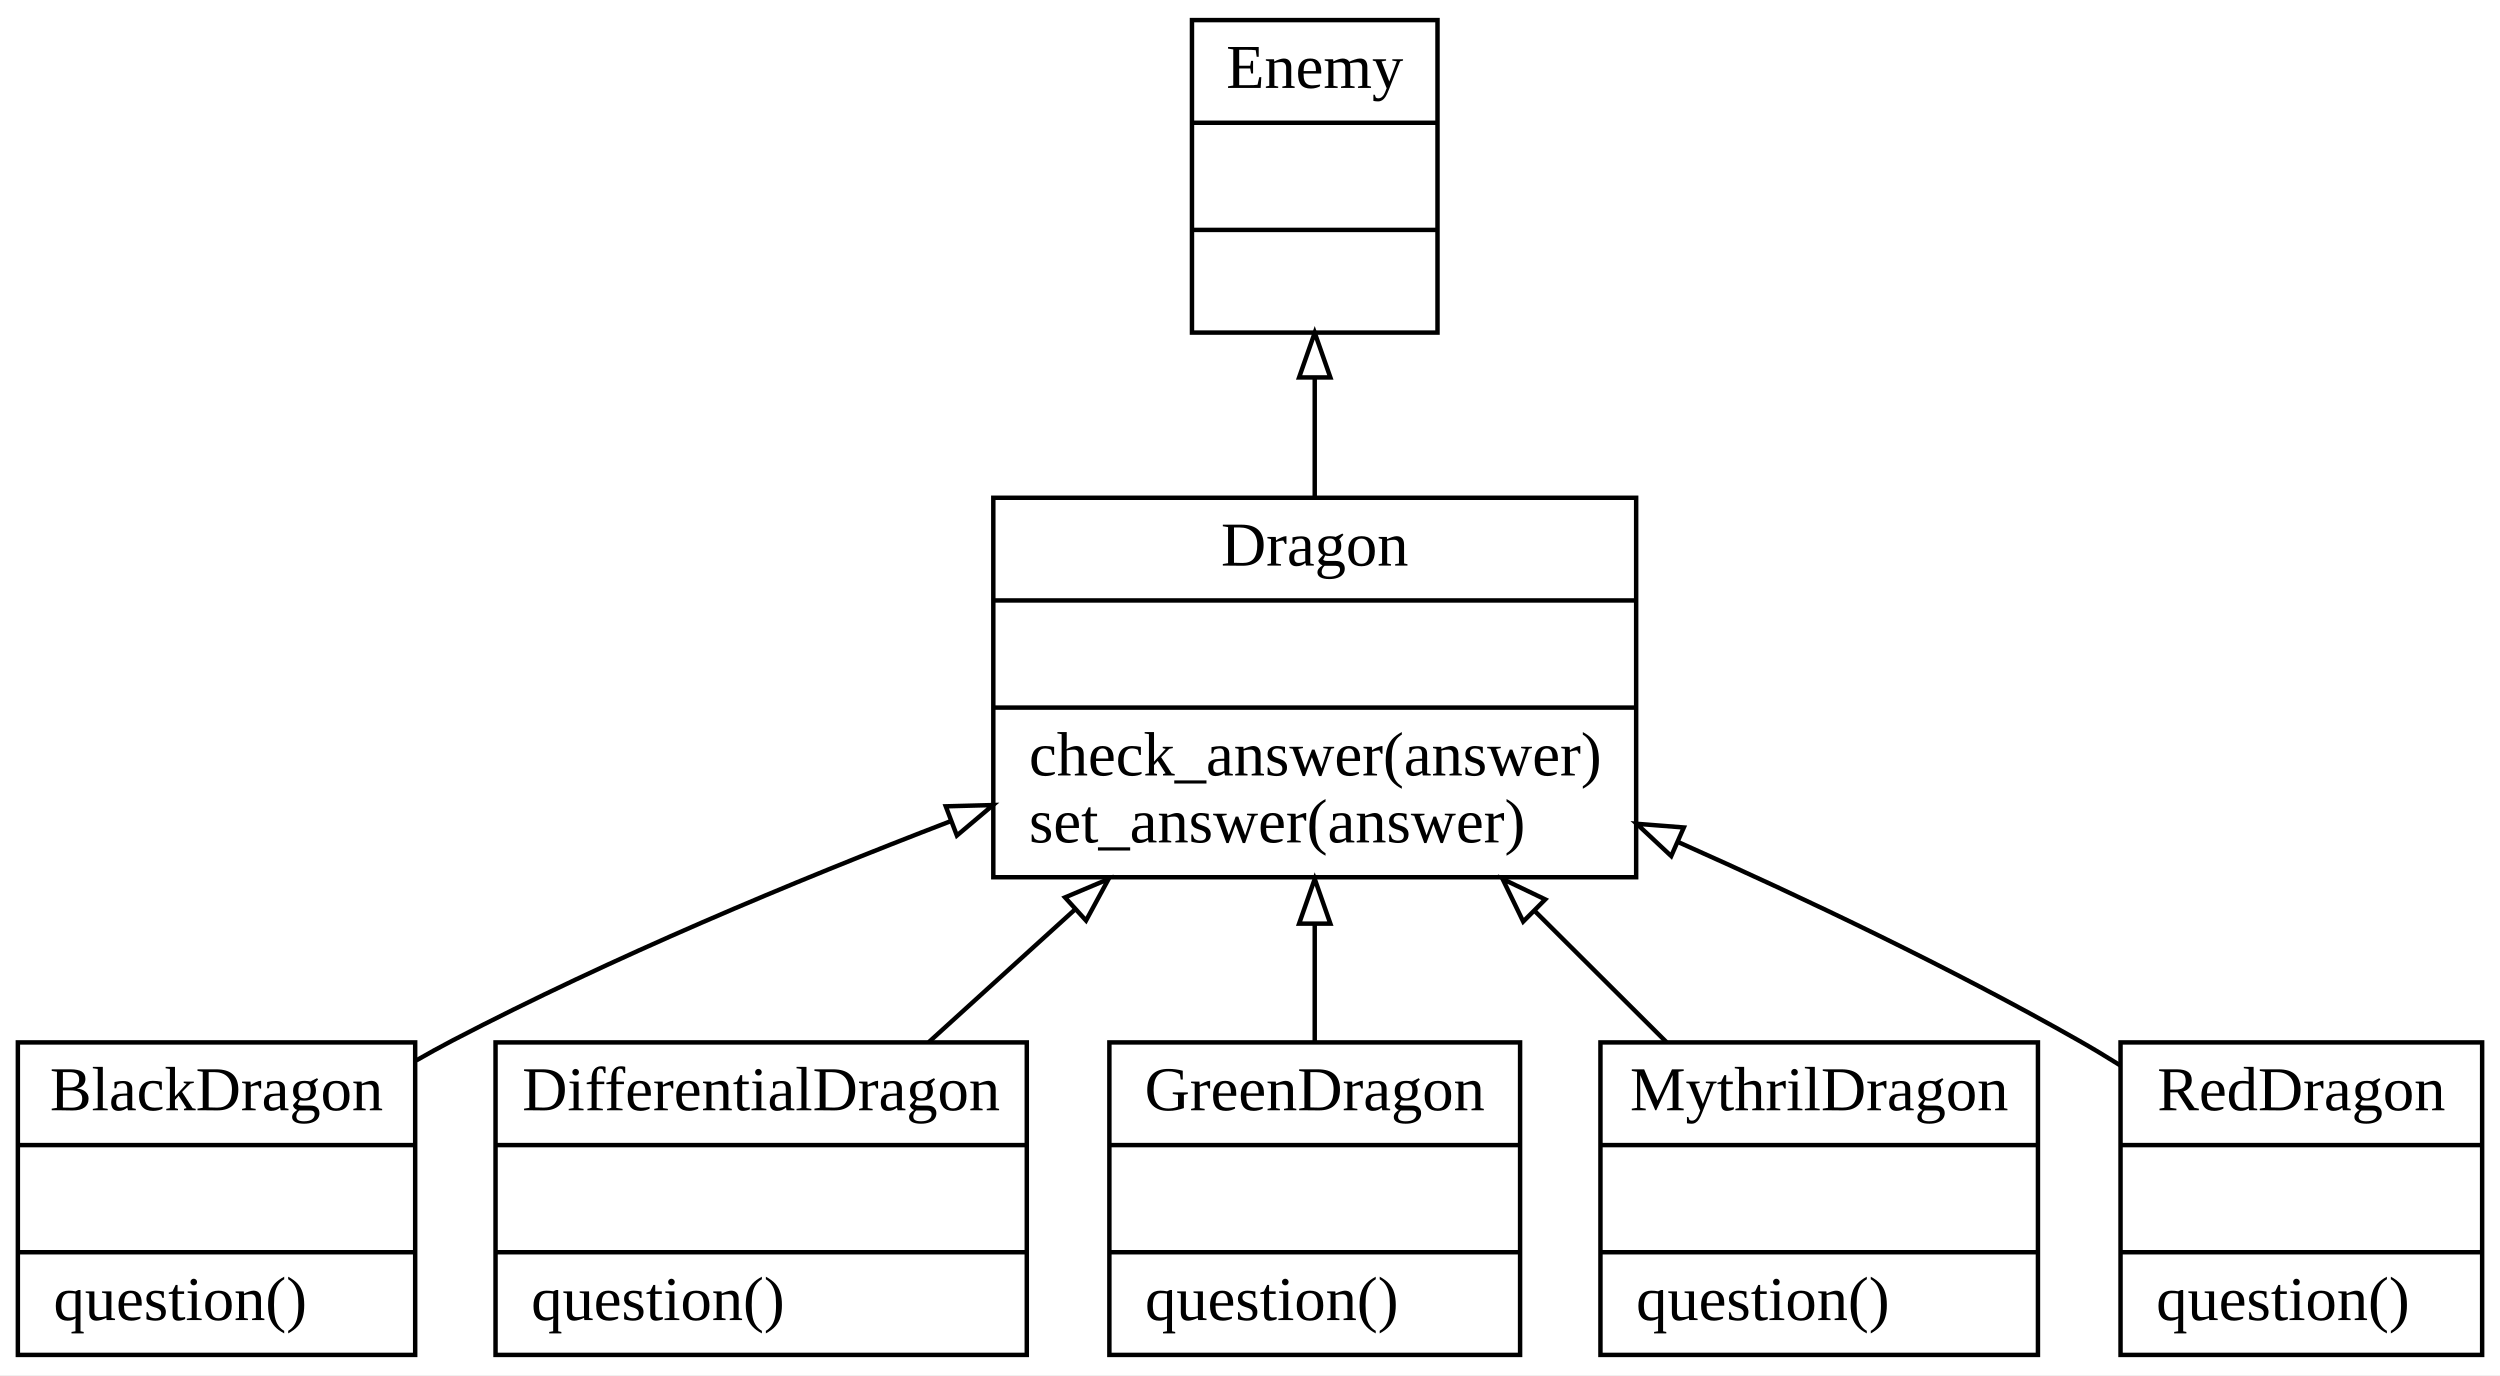
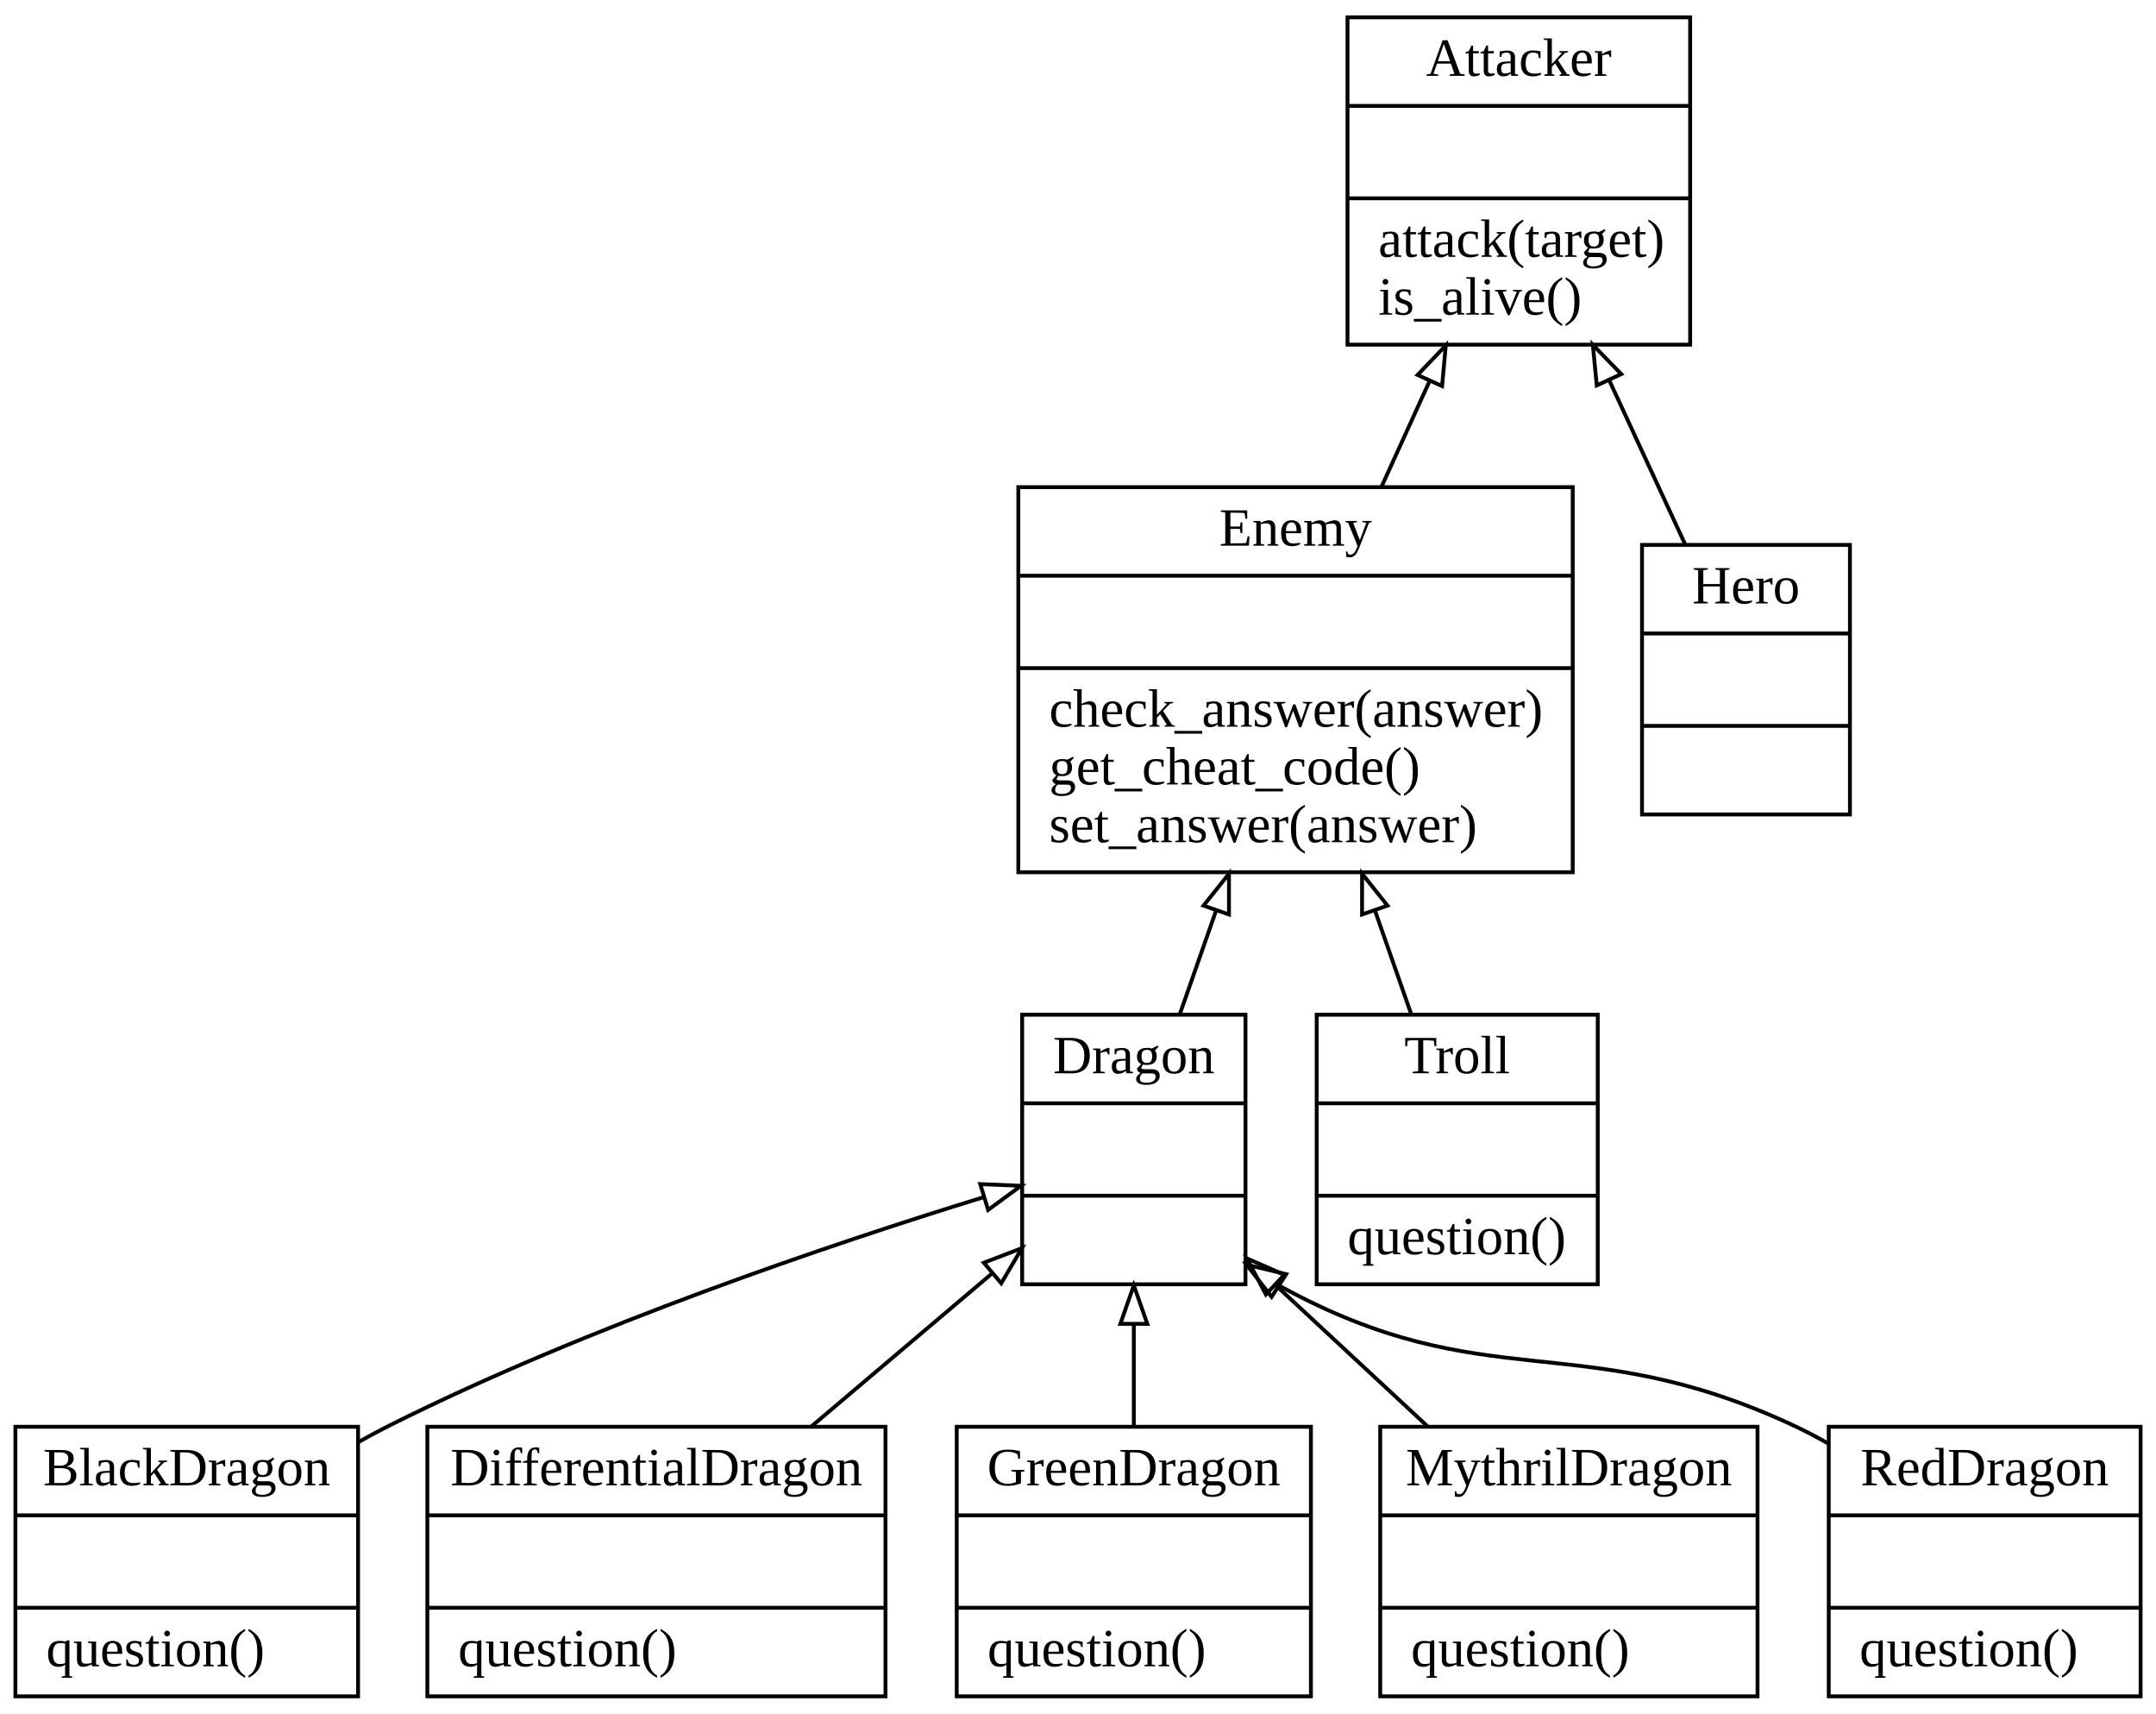
- <svg xmlns="http://www.w3.org/2000/svg" width="560pt" height="308pt" viewBox="0.00 0.00 560.00 308.00">
-   <g id="graph0" class="graph" transform="scale(1 1) rotate(0) translate(4 304)">
-     <polygon fill="white" stroke="none" points="-4,4 -4,-304 556,-304 556,4 -4,4" />
+ <svg xmlns="http://www.w3.org/2000/svg" width="560pt" height="445pt" viewBox="0.00 0.00 560.00 445.00">
+   <g id="graph0" class="graph" transform="scale(1 1) rotate(0) translate(4 441)">
+     <polygon fill="white" stroke="none" points="-4,4 -4,-441 556,-441 556,4 -4,4" />
    <g id="node1" class="node">
+       <polygon fill="none" stroke="black" points="346,-351.5 346,-436.5 435,-436.5 435,-351.5 346,-351.5" />
+       <text text-anchor="middle" x="390.5" y="-421.3" font-family="Times New Roman,serif" font-size="14.00">Attacker</text>
+       <polyline fill="none" stroke="black" points="346,-413.5 435,-413.5 " />
+       <polyline fill="none" stroke="black" points="346,-389.5 435,-389.5 " />
+       <text text-anchor="start" x="354" y="-374.3" font-family="Times New Roman,serif" font-size="14.00">attack(target)</text>
+       <text text-anchor="start" x="354" y="-359.3" font-family="Times New Roman,serif" font-size="14.00">is_alive()</text>
+     </g>
+     <g id="node2" class="node">
      <polygon fill="none" stroke="black" points="0,-0.5 0,-70.5 89,-70.5 89,-0.5 0,-0.5" />
      <text text-anchor="middle" x="44.5" y="-55.3" font-family="Times New Roman,serif" font-size="14.00">BlackDragon</text>
      <polyline fill="none" stroke="black" points="0,-47.5 89,-47.5 " />
      <polyline fill="none" stroke="black" points="0,-23.5 89,-23.5 " />
      <text text-anchor="start" x="8" y="-8.3" font-family="Times New Roman,serif" font-size="14.00">question()</text>
    </g>
-     <g id="node3" class="node">
-       <polygon fill="none" stroke="black" points="218.5,-107.5 218.5,-192.5 362.5,-192.5 362.5,-107.5 218.5,-107.5" />
-       <text text-anchor="middle" x="290.5" y="-177.3" font-family="Times New Roman,serif" font-size="14.00">Dragon</text>
-       <polyline fill="none" stroke="black" points="218.5,-169.5 362.5,-169.5 " />
-       <polyline fill="none" stroke="black" points="218.5,-145.5 362.5,-145.5 " />
-       <text text-anchor="start" x="226.5" y="-130.3" font-family="Times New Roman,serif" font-size="14.00">check_answer(answer)</text>
-       <text text-anchor="start" x="226.5" y="-115.3" font-family="Times New Roman,serif" font-size="14.00">set_answer(answer)</text>
+     <g id="node4" class="node">
+       <polygon fill="none" stroke="black" points="261.5,-107.5 261.5,-177.5 319.5,-177.5 319.5,-107.5 261.5,-107.5" />
+       <text text-anchor="middle" x="290.5" y="-162.3" font-family="Times New Roman,serif" font-size="14.00">Dragon</text>
+       <polyline fill="none" stroke="black" points="261.5,-154.5 319.5,-154.5 " />
+       <polyline fill="none" stroke="black" points="261.5,-130.5 319.5,-130.5 " />
+       <text text-anchor="middle" x="290.5" y="-115.3" font-family="Times New Roman,serif" font-size="14.00"> </text>
    </g>
    <g id="edge1" class="edge">
-       <path fill="none" stroke="black" d="M89.25,-66.47C92.01,-68.056 94.774,-69.579 97.5,-71 132.944,-89.478 173.786,-106.548 208.747,-119.979" />
-       <polygon fill="none" stroke="black" points="207.851,-123.383 218.442,-123.669 210.341,-116.841 207.851,-123.383" />
+       <path fill="none" stroke="black" d="M89.194,-66.581C91.968,-68.138 94.75,-69.625 97.5,-71 148.827,-96.663 211.858,-117.912 251.616,-130.16" />
+       <polygon fill="none" stroke="black" points="250.615,-133.514 261.201,-133.078 252.653,-126.818 250.615,-133.514" />
    </g>
-     <g id="node2" class="node">
+     <g id="node3" class="node">
      <polygon fill="none" stroke="black" points="107,-0.5 107,-70.5 226,-70.5 226,-0.5 107,-0.5" />
      <text text-anchor="middle" x="166.5" y="-55.3" font-family="Times New Roman,serif" font-size="14.00">DifferentialDragon</text>
      <polyline fill="none" stroke="black" points="107,-47.5 226,-47.5 " />
      <polyline fill="none" stroke="black" points="107,-23.5 226,-23.5 " />
      <text text-anchor="start" x="115" y="-8.3" font-family="Times New Roman,serif" font-size="14.00">question()</text>
    </g>
    <g id="edge2" class="edge">
-       <path fill="none" stroke="black" d="M204.041,-70.559C214.35,-79.912 225.733,-90.24 236.762,-100.246" />
-       <polygon fill="none" stroke="black" points="234.565,-102.978 244.323,-107.105 239.268,-97.794 234.565,-102.978" />
+       <path fill="none" stroke="black" d="M206.759,-70.591C221.795,-83.323 238.785,-97.709 253.512,-110.18" />
+       <polygon fill="none" stroke="black" points="251.542,-113.097 261.435,-116.888 256.065,-107.755 251.542,-113.097" />
    </g>
-     <g id="node4" class="node">
-       <polygon fill="none" stroke="black" points="263,-229.5 263,-299.5 318,-299.5 318,-229.5 263,-229.5" />
-       <text text-anchor="middle" x="290.5" y="-284.3" font-family="Times New Roman,serif" font-size="14.00">Enemy</text>
-       <polyline fill="none" stroke="black" points="263,-276.5 318,-276.5 " />
-       <polyline fill="none" stroke="black" points="263,-252.5 318,-252.5 " />
-       <text text-anchor="middle" x="290.5" y="-237.3" font-family="Times New Roman,serif" font-size="14.00"> </text>
+     <g id="node5" class="node">
+       <polygon fill="none" stroke="black" points="260.5,-214.5 260.5,-314.5 404.5,-314.5 404.5,-214.5 260.5,-214.5" />
+       <text text-anchor="middle" x="332.5" y="-299.3" font-family="Times New Roman,serif" font-size="14.00">Enemy</text>
+       <polyline fill="none" stroke="black" points="260.5,-291.5 404.5,-291.5 " />
+       <polyline fill="none" stroke="black" points="260.5,-267.5 404.5,-267.5 " />
+       <text text-anchor="start" x="268.5" y="-252.3" font-family="Times New Roman,serif" font-size="14.00">check_answer(answer)</text>
+       <text text-anchor="start" x="268.5" y="-237.3" font-family="Times New Roman,serif" font-size="14.00">get_cheat_code()</text>
+       <text text-anchor="start" x="268.5" y="-222.3" font-family="Times New Roman,serif" font-size="14.00">set_answer(answer)</text>
    </g>
    <g id="edge3" class="edge">
-       <path fill="none" stroke="black" d="M290.5,-192.571C290.5,-201.299 290.5,-210.533 290.5,-219.352" />
-       <polygon fill="none" stroke="black" points="287,-219.456 290.5,-229.457 294,-219.457 287,-219.456" />
+       <path fill="none" stroke="black" d="M302.423,-177.566C305.375,-186 308.623,-195.281 311.86,-204.529" />
+       <polygon fill="none" stroke="black" points="308.609,-205.835 315.216,-214.118 315.216,-203.523 308.609,-205.835" />
    </g>
-     <g id="node5" class="node">
+     <g id="edge4" class="edge">
+       <path fill="none" stroke="black" d="M354.924,-314.795C358.994,-323.74 363.245,-333.087 367.335,-342.078" />
+       <polygon fill="none" stroke="black" points="364.198,-343.634 371.525,-351.288 370.57,-340.736 364.198,-343.634" />
+     </g>
+     <g id="node6" class="node">
      <polygon fill="none" stroke="black" points="244.5,-0.5 244.5,-70.5 336.5,-70.5 336.5,-0.5 244.5,-0.5" />
      <text text-anchor="middle" x="290.5" y="-55.3" font-family="Times New Roman,serif" font-size="14.00">GreenDragon</text>
      <polyline fill="none" stroke="black" points="244.5,-47.5 336.5,-47.5 " />
      <polyline fill="none" stroke="black" points="244.5,-23.5 336.5,-23.5 " />
      <text text-anchor="start" x="252.5" y="-8.3" font-family="Times New Roman,serif" font-size="14.00">question()</text>
    </g>
-     <g id="edge4" class="edge">
-       <path fill="none" stroke="black" d="M290.5,-70.559C290.5,-78.923 290.5,-88.066 290.5,-97.062" />
-       <polygon fill="none" stroke="black" points="287,-97.105 290.5,-107.105 294,-97.105 287,-97.105" />
+     <g id="edge5" class="edge">
+       <path fill="none" stroke="black" d="M290.5,-70.591C290.5,-79.026 290.5,-88.188 290.5,-97.038" />
+       <polygon fill="none" stroke="black" points="287,-97.221 290.5,-107.221 294,-97.221 287,-97.221" />
    </g>
-     <g id="node6" class="node">
+     <g id="node7" class="node">
+       <polygon fill="none" stroke="black" points="422.5,-229.5 422.5,-299.5 476.5,-299.5 476.5,-229.5 422.5,-229.5" />
+       <text text-anchor="middle" x="449.5" y="-284.3" font-family="Times New Roman,serif" font-size="14.00">Hero</text>
+       <polyline fill="none" stroke="black" points="422.5,-276.5 476.5,-276.5 " />
+       <polyline fill="none" stroke="black" points="422.5,-252.5 476.5,-252.5 " />
+       <text text-anchor="middle" x="449.5" y="-237.3" font-family="Times New Roman,serif" font-size="14.00"> </text>
+     </g>
+     <g id="edge6" class="edge">
+       <path fill="none" stroke="black" d="M433.689,-299.668C427.641,-312.738 420.607,-327.939 413.993,-342.232" />
+       <polygon fill="none" stroke="black" points="410.745,-340.916 409.722,-351.461 417.098,-343.856 410.745,-340.916" />
+     </g>
+     <g id="node8" class="node">
      <polygon fill="none" stroke="black" points="354.5,-0.5 354.5,-70.5 452.5,-70.5 452.5,-0.5 354.5,-0.5" />
      <text text-anchor="middle" x="403.5" y="-55.3" font-family="Times New Roman,serif" font-size="14.00">MythrilDragon</text>
      <polyline fill="none" stroke="black" points="354.5,-47.5 452.5,-47.5 " />
      <polyline fill="none" stroke="black" points="354.5,-23.5 452.5,-23.5 " />
      <text text-anchor="start" x="362.5" y="-8.3" font-family="Times New Roman,serif" font-size="14.00">question()</text>
    </g>
-     <g id="edge5" class="edge">
-       <path fill="none" stroke="black" d="M369.29,-70.559C359.985,-79.822 349.721,-90.041 339.761,-99.957" />
-       <polygon fill="none" stroke="black" points="337.198,-97.57 332.581,-107.105 342.137,-102.53 337.198,-97.57" />
+     <g id="edge7" class="edge">
+       <path fill="none" stroke="black" d="M366.812,-70.591C354.217,-82.294 340.119,-95.394 327.499,-107.12" />
+       <polygon fill="none" stroke="black" points="324.803,-104.848 319.86,-114.219 329.568,-109.976 324.803,-104.848" />
    </g>
-     <g id="node7" class="node">
+     <g id="node9" class="node">
      <polygon fill="none" stroke="black" points="471,-0.5 471,-70.5 552,-70.5 552,-0.5 471,-0.5" />
      <text text-anchor="middle" x="511.5" y="-55.3" font-family="Times New Roman,serif" font-size="14.00">RedDragon</text>
      <polyline fill="none" stroke="black" points="471,-47.5 552,-47.5 " />
      <polyline fill="none" stroke="black" points="471,-23.5 552,-23.5 " />
      <text text-anchor="start" x="479" y="-8.3" font-family="Times New Roman,serif" font-size="14.00">question()</text>
    </g>
-     <g id="edge6" class="edge">
-       <path fill="none" stroke="black" d="M470.948,-65.345C467.791,-67.323 464.619,-69.231 461.5,-71 433.072,-87.125 400.713,-102.572 371.851,-115.403" />
-       <polygon fill="none" stroke="black" points="370.351,-112.239 362.612,-119.475 373.174,-118.645 370.351,-112.239" />
+     <g id="edge8" class="edge">
+       <path fill="none" stroke="black" d="M470.966,-66.095C467.832,-67.876 464.657,-69.536 461.5,-71 405.943,-96.76 382.22,-77.6 328.5,-107 328.407,-107.051 328.314,-107.102 328.222,-107.153" />
+       <polygon fill="none" stroke="black" points="326.288,-104.235 319.775,-112.591 330.078,-110.121 326.288,-104.235" />
+     </g>
+     <g id="node10" class="node">
+       <polygon fill="none" stroke="black" points="338,-107.5 338,-177.5 411,-177.5 411,-107.5 338,-107.5" />
+       <text text-anchor="middle" x="374.5" y="-162.3" font-family="Times New Roman,serif" font-size="14.00">Troll</text>
+       <polyline fill="none" stroke="black" points="338,-154.5 411,-154.5 " />
+       <polyline fill="none" stroke="black" points="338,-130.5 411,-130.5 " />
+       <text text-anchor="start" x="346" y="-115.3" font-family="Times New Roman,serif" font-size="14.00">question()</text>
+     </g>
+     <g id="edge9" class="edge">
+       <path fill="none" stroke="black" d="M362.577,-177.566C359.625,-186 356.377,-195.281 353.14,-204.529" />
+       <polygon fill="none" stroke="black" points="349.784,-203.523 349.784,-214.118 356.391,-205.835 349.784,-203.523" />
    </g>
  </g>
</svg>
